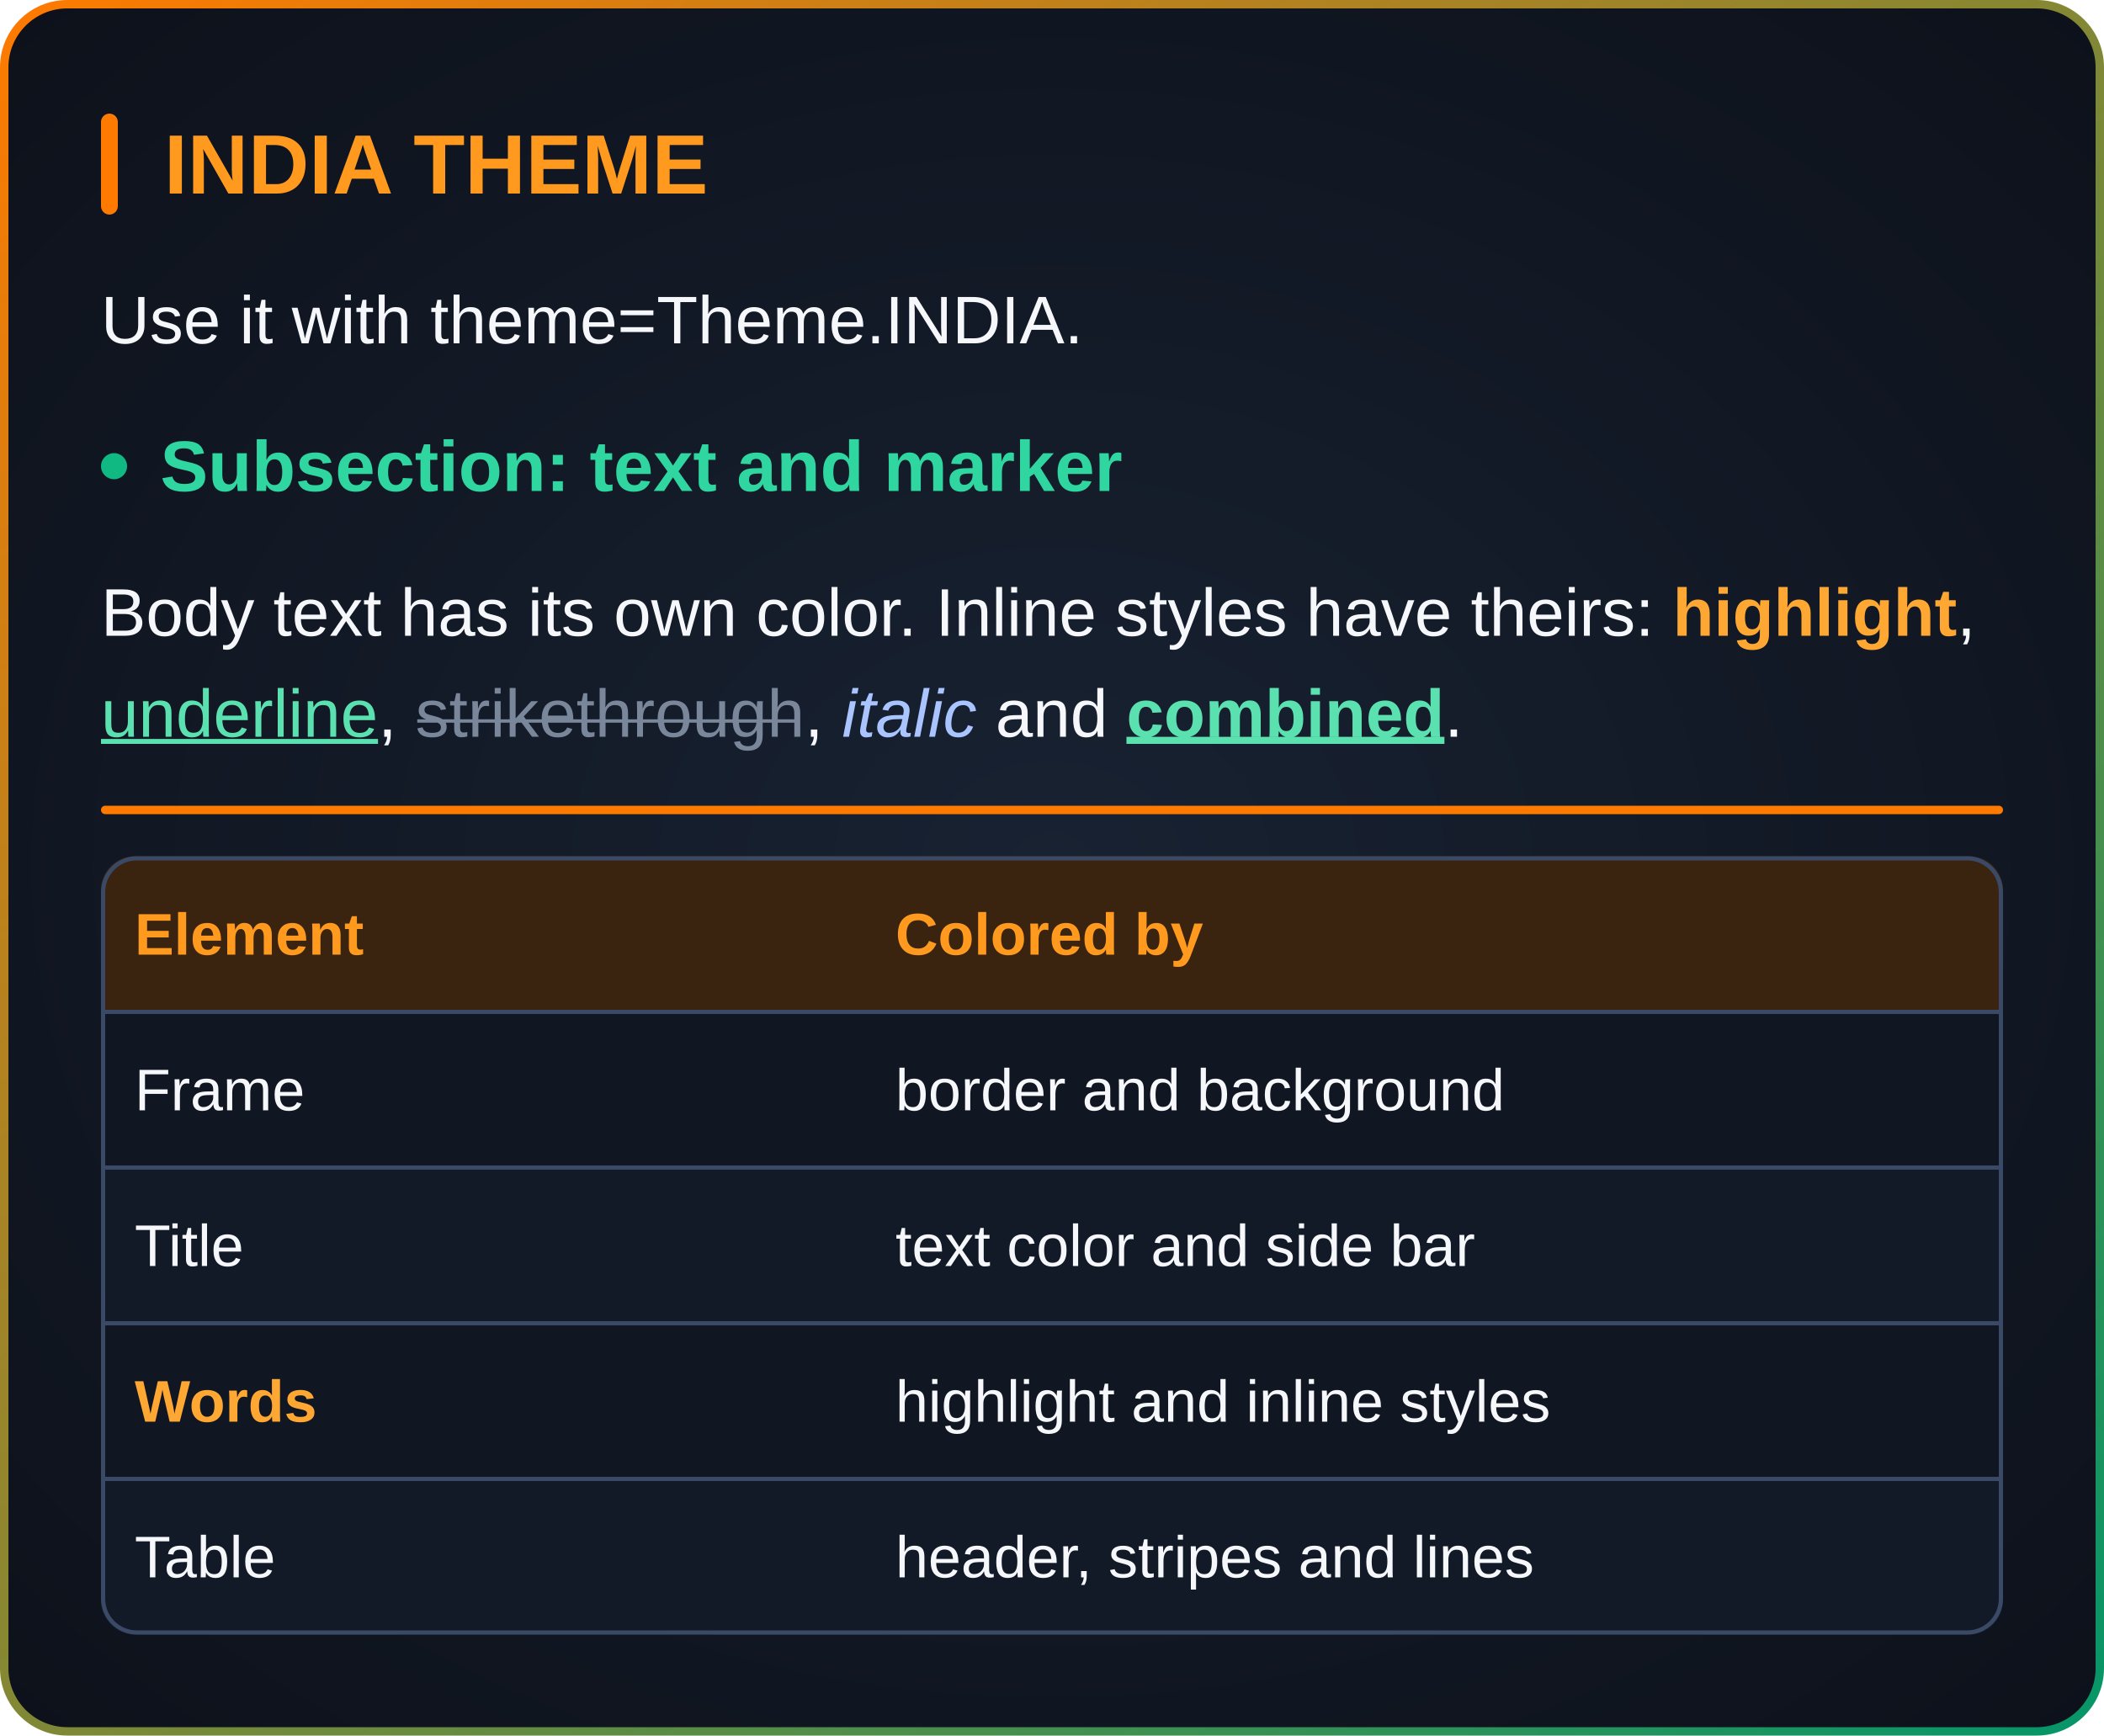
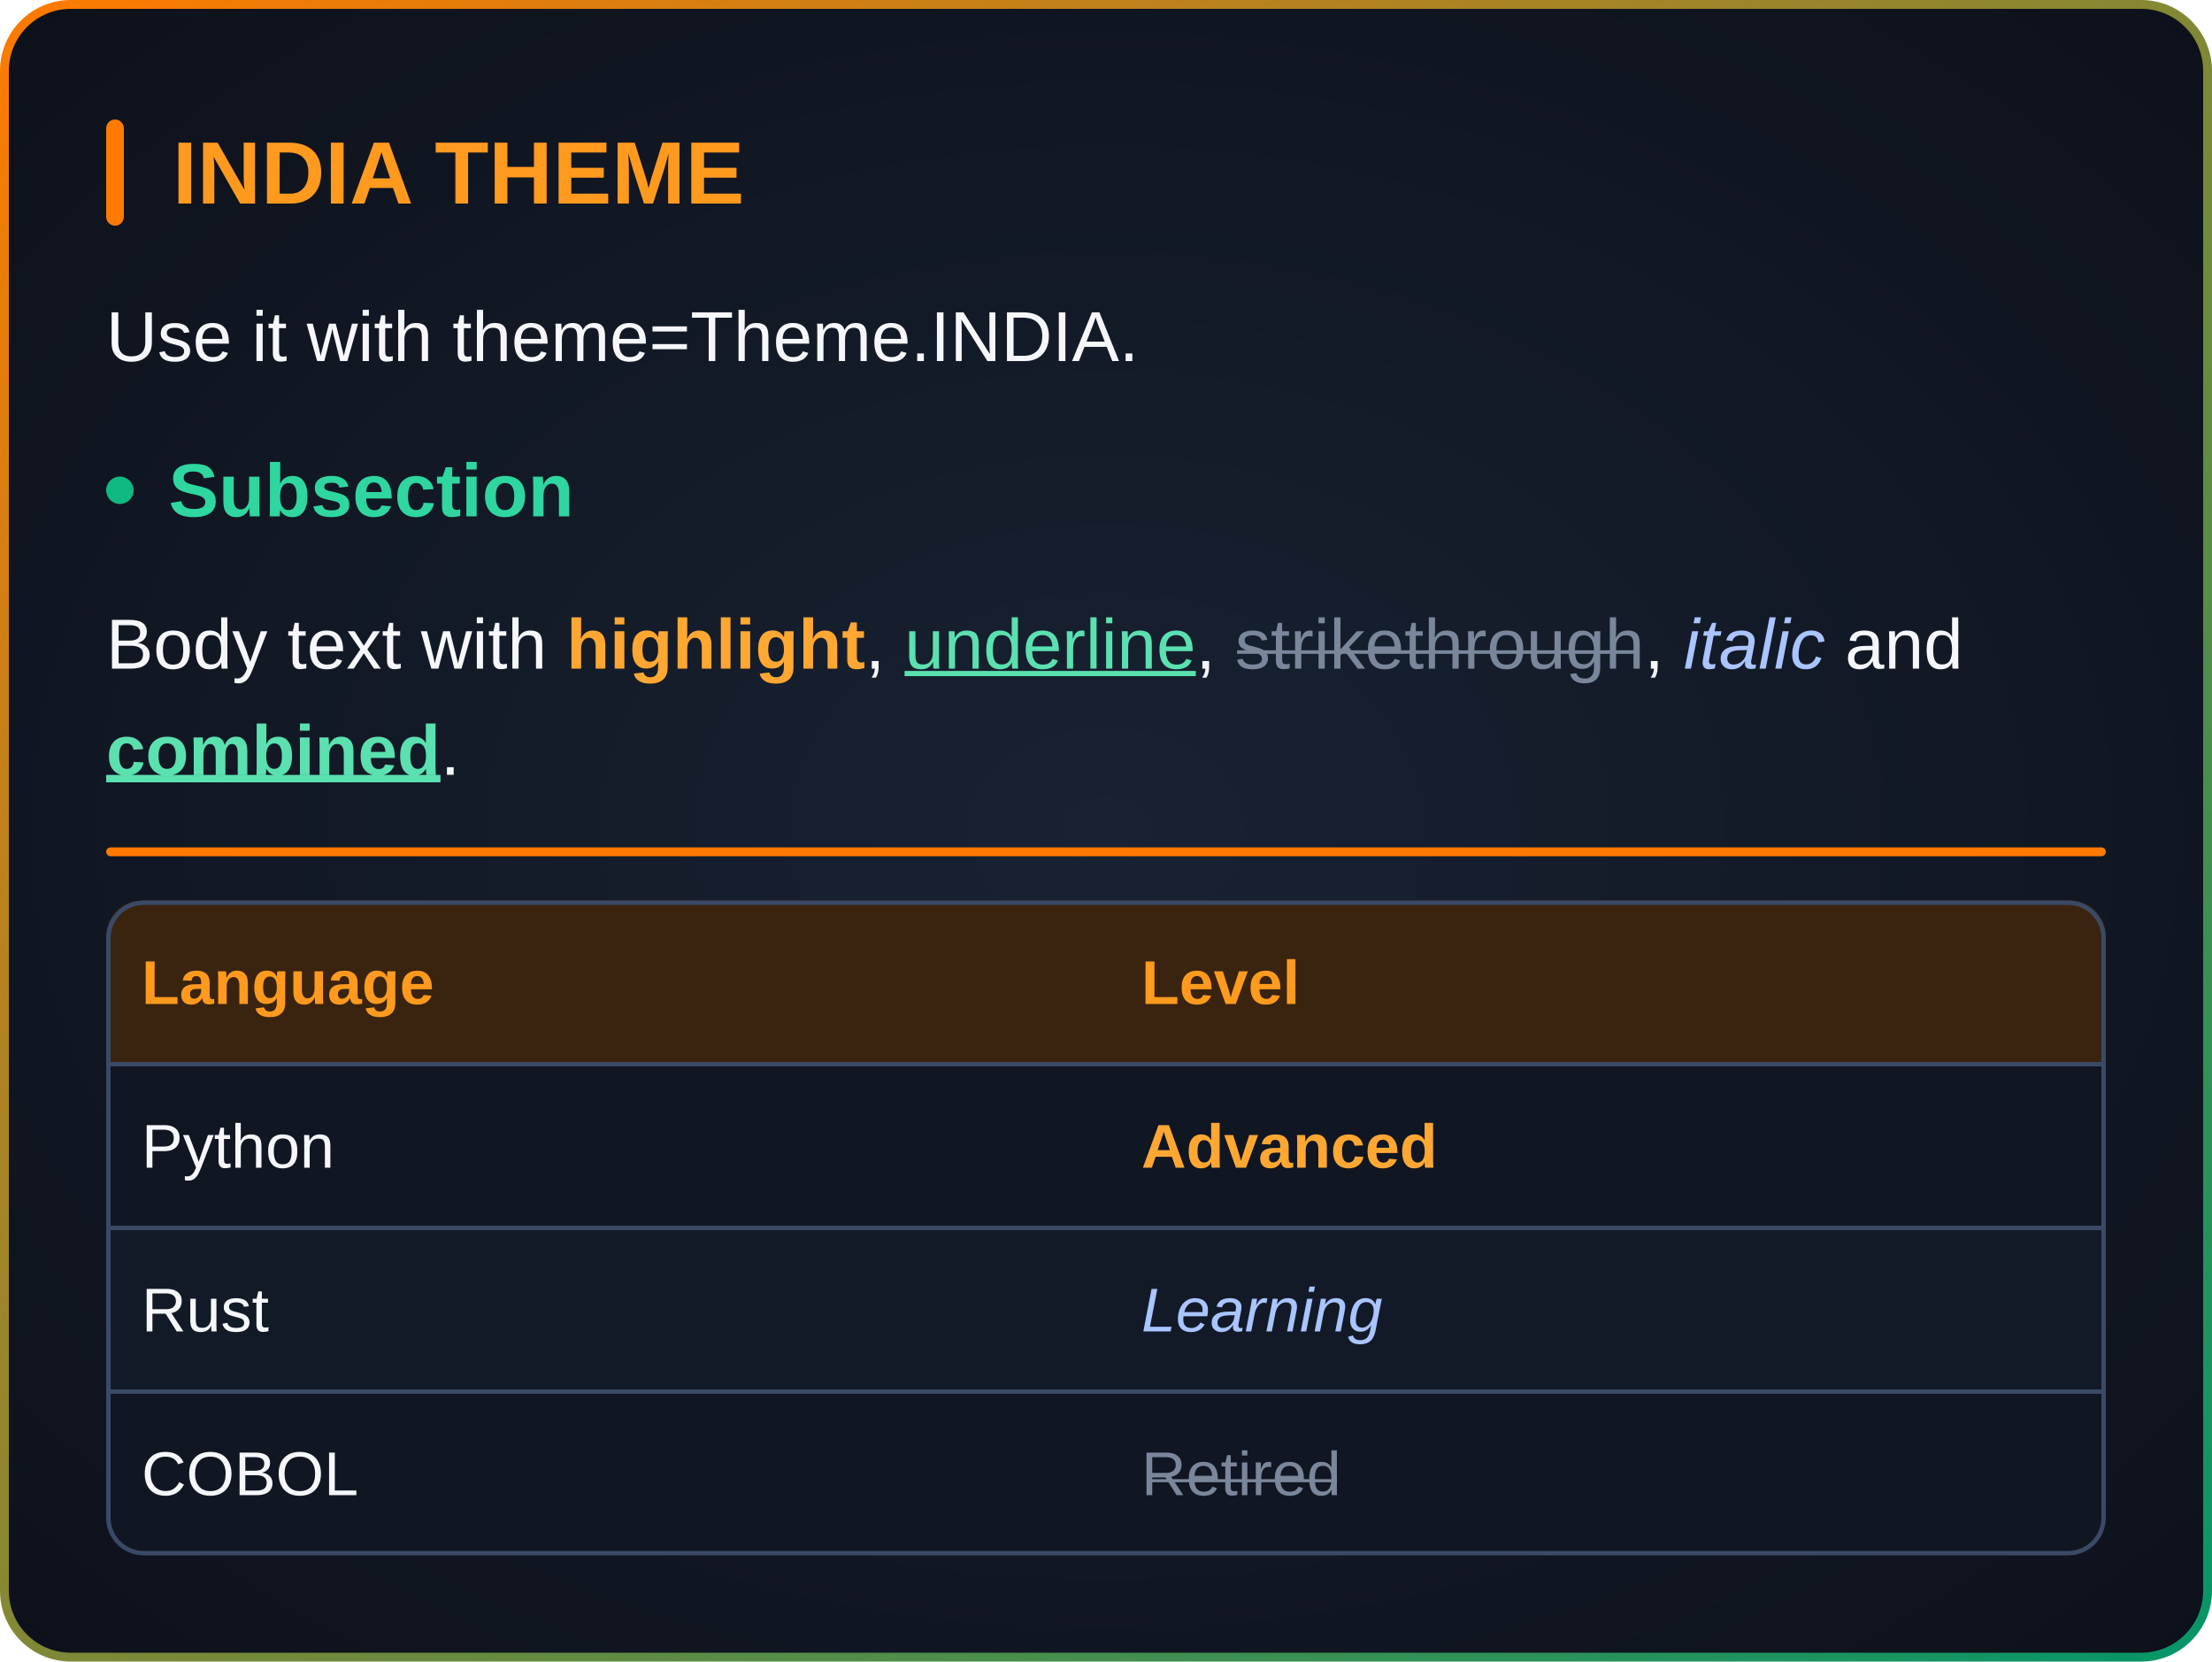
- <svg xmlns="http://www.w3.org/2000/svg" width="500" height="412.5" viewBox="0 0 500 412.5">
+ <svg xmlns="http://www.w3.org/2000/svg" width="500" height="375.5" viewBox="0 0 500 375.5">
  <style>
@keyframes dropin-b06b67fe {
0% { opacity: 0; transform: translate(0px, -40px) rotate(0deg) scale(1, 1); } 100% { opacity: 1; transform: translate(0px, 0px) rotate(0deg) scale(1, 1); }
}
.dropin-b06b67fe {
  animation: dropin-b06b67fe 0.8s cubic-bezier(0.22, 1, 0.36, 1) 0s 1 both;
  transform-box: fill-box;
  transform-origin: center;
}
@media (prefers-reduced-motion: reduce) {
  .dropin-b06b67fe { animation: none; }
}
</style>
  <g transform="translate(0 0)">
    <g class="dropin-b06b67fe">
      <defs>
        <radialGradient id="background" cx="0.5" cy="0.5" r="0.7">
          <stop offset="0" stop-color="#182232" />
          <stop offset="1" stop-color="#0D111A" />
        </radialGradient>
        <linearGradient id="border" x1="0" y1="0" x2="1" y2="1">
          <stop offset="0" stop-color="#FF7A00" />
          <stop offset="1" stop-color="#059669" />
        </linearGradient>
      </defs>
-       <rect x="1" y="1" width="498" height="410.5" rx="15" fill="url(#background)" stroke="none" stroke-width="2" />
-       <rect x="1" y="1" width="498" height="410.5" rx="15" fill="none" stroke="url(#border)" stroke-width="2" />
+       <rect x="1" y="1" width="498" height="373.5" rx="15" fill="url(#background)" stroke="none" stroke-width="2" />
+       <rect x="1" y="1" width="498" height="373.5" rx="15" fill="none" stroke="url(#border)" stroke-width="2" />
      <g font-family="Arial, Helvetica, sans-serif">
        <rect x="24.0" y="27.0" width="4" height="24.0" rx="2" fill="#FF7A00" />
        <text x="39.0" y="46.0" font-size="20" fill="#FF9A1F" font-weight="700">INDIA THEME</text>
        <text x="24.0" y="81.6" font-size="16" fill="#F5F7FA">Use it with theme=Theme.INDIA.</text>
        <circle cx="27.1" cy="110.8" r="3.1" fill="#10B981" />
-         <text x="38.1" y="116.7" font-size="17" fill="#2FD6A0" font-weight="700">Subsection: text and marker</text>
-         <text x="24.0" y="151.1" font-size="16" fill="#F5F7FA">Body text has its own color. Inline styles have theirs: <tspan fill="#FFA733" font-weight="700">highlight</tspan>,</text>
+         <text x="38.1" y="116.7" font-size="17" fill="#2FD6A0" font-weight="700">Subsection</text>
+         <text x="24.0" y="151.1" font-size="16" fill="#F5F7FA">Body text with <tspan fill="#FFA733" font-weight="700">highlight</tspan>, <tspan fill="#5BE0B0" text-decoration="underline">underline</tspan>, <tspan fill="#7A879B" text-decoration="line-through">strikethrough</tspan>, <tspan fill="#A9C4FF" font-style="italic">italic</tspan> and</text>
        <text x="24.0" y="175.1" font-size="16" fill="#F5F7FA">
-           <tspan fill="#5BE0B0" text-decoration="underline">underline</tspan>, <tspan fill="#7A879B" text-decoration="line-through">strikethrough</tspan>, <tspan fill="#A9C4FF" font-style="italic">italic</tspan> and <tspan fill="#5BE0B0" font-weight="700" text-decoration="underline">combined</tspan>.</text>
+           <tspan fill="#5BE0B0" font-weight="700" text-decoration="underline">combined</tspan>.</text>
        <rect x="24.0" y="191.5" width="452.0" height="2" rx="1" fill="#FF7A00" />
        <clipPath id="table-clip-24-204">
-           <rect x="24.0" y="203.5" width="452.0" height="185.0" rx="8" />
+           <rect x="24.0" y="203.5" width="452.0" height="148.0" rx="8" />
        </clipPath>
        <g clip-path="url(#table-clip-24-204)">
-           <rect x="24.0" y="203.5" width="452.0" height="185.0" fill="#101622" />
+           <rect x="24.0" y="203.5" width="452.0" height="148.0" fill="#101622" />
          <rect x="24.0" y="203.5" width="452.0" height="37.0" fill="#3A2410" />
          <rect x="24.0" y="277.5" width="452.0" height="37.0" fill="#121A28" />
-           <rect x="24.0" y="351.5" width="452.0" height="37.0" fill="#121A28" />
        </g>
        <line x1="24.0" y1="240.5" x2="476.0" y2="240.5" stroke="#3A4A66" stroke-width="1" />
        <line x1="24.0" y1="277.5" x2="476.0" y2="277.5" stroke="#3A4A66" stroke-width="1" />
        <line x1="24.0" y1="314.5" x2="476.0" y2="314.5" stroke="#3A4A66" stroke-width="1" />
-         <line x1="24.0" y1="351.5" x2="476.0" y2="351.5" stroke="#3A4A66" stroke-width="1" />
-         <text x="32.0" y="226.9" font-size="14" fill="#FF9A1F" font-weight="700">Element</text>
-         <text x="212.8" y="226.9" font-size="14" fill="#FF9A1F" font-weight="700">Colored by</text>
-         <text x="32.0" y="263.9" font-size="14" fill="#F5F7FA">Frame</text>
-         <text x="212.8" y="263.9" font-size="14" fill="#F5F7FA">border and background</text>
-         <text x="32.0" y="300.9" font-size="14" fill="#F5F7FA">Title</text>
-         <text x="212.8" y="300.9" font-size="14" fill="#F5F7FA">text color and side bar</text>
-         <text x="32.0" y="337.9" font-size="14" fill="#F5F7FA">
-           <tspan fill="#FFA733" font-weight="700">Words</tspan>
+         <text x="32.0" y="226.9" font-size="14" fill="#FF9A1F" font-weight="700">Language</text>
+         <text x="258.0" y="226.9" font-size="14" fill="#FF9A1F" font-weight="700">Level</text>
+         <text x="32.0" y="263.9" font-size="14" fill="#F5F7FA">Python</text>
+         <text x="258.0" y="263.9" font-size="14" fill="#F5F7FA">
+           <tspan fill="#FFA733" font-weight="700">Advanced</tspan>
        </text>
-         <text x="212.8" y="337.9" font-size="14" fill="#F5F7FA">highlight and inline styles</text>
-         <text x="32.0" y="374.9" font-size="14" fill="#F5F7FA">Table</text>
-         <text x="212.8" y="374.9" font-size="14" fill="#F5F7FA">header, stripes and lines</text>
-         <rect x="24.5" y="204.0" width="451.0" height="184.0" rx="8" fill="none" stroke="#3A4A66" stroke-width="1" />
+         <text x="32.0" y="300.9" font-size="14" fill="#F5F7FA">Rust</text>
+         <text x="258.0" y="300.9" font-size="14" fill="#F5F7FA">
+           <tspan fill="#A9C4FF" font-style="italic">Learning</tspan>
+         </text>
+         <text x="32.0" y="337.9" font-size="14" fill="#F5F7FA">COBOL</text>
+         <text x="258.0" y="337.9" font-size="14" fill="#F5F7FA">
+           <tspan fill="#7A879B" text-decoration="line-through">Retired</tspan>
+         </text>
+         <rect x="24.5" y="204.0" width="451.0" height="147.0" rx="8" fill="none" stroke="#3A4A66" stroke-width="1" />
      </g>
    </g>
  </g>
</svg>
